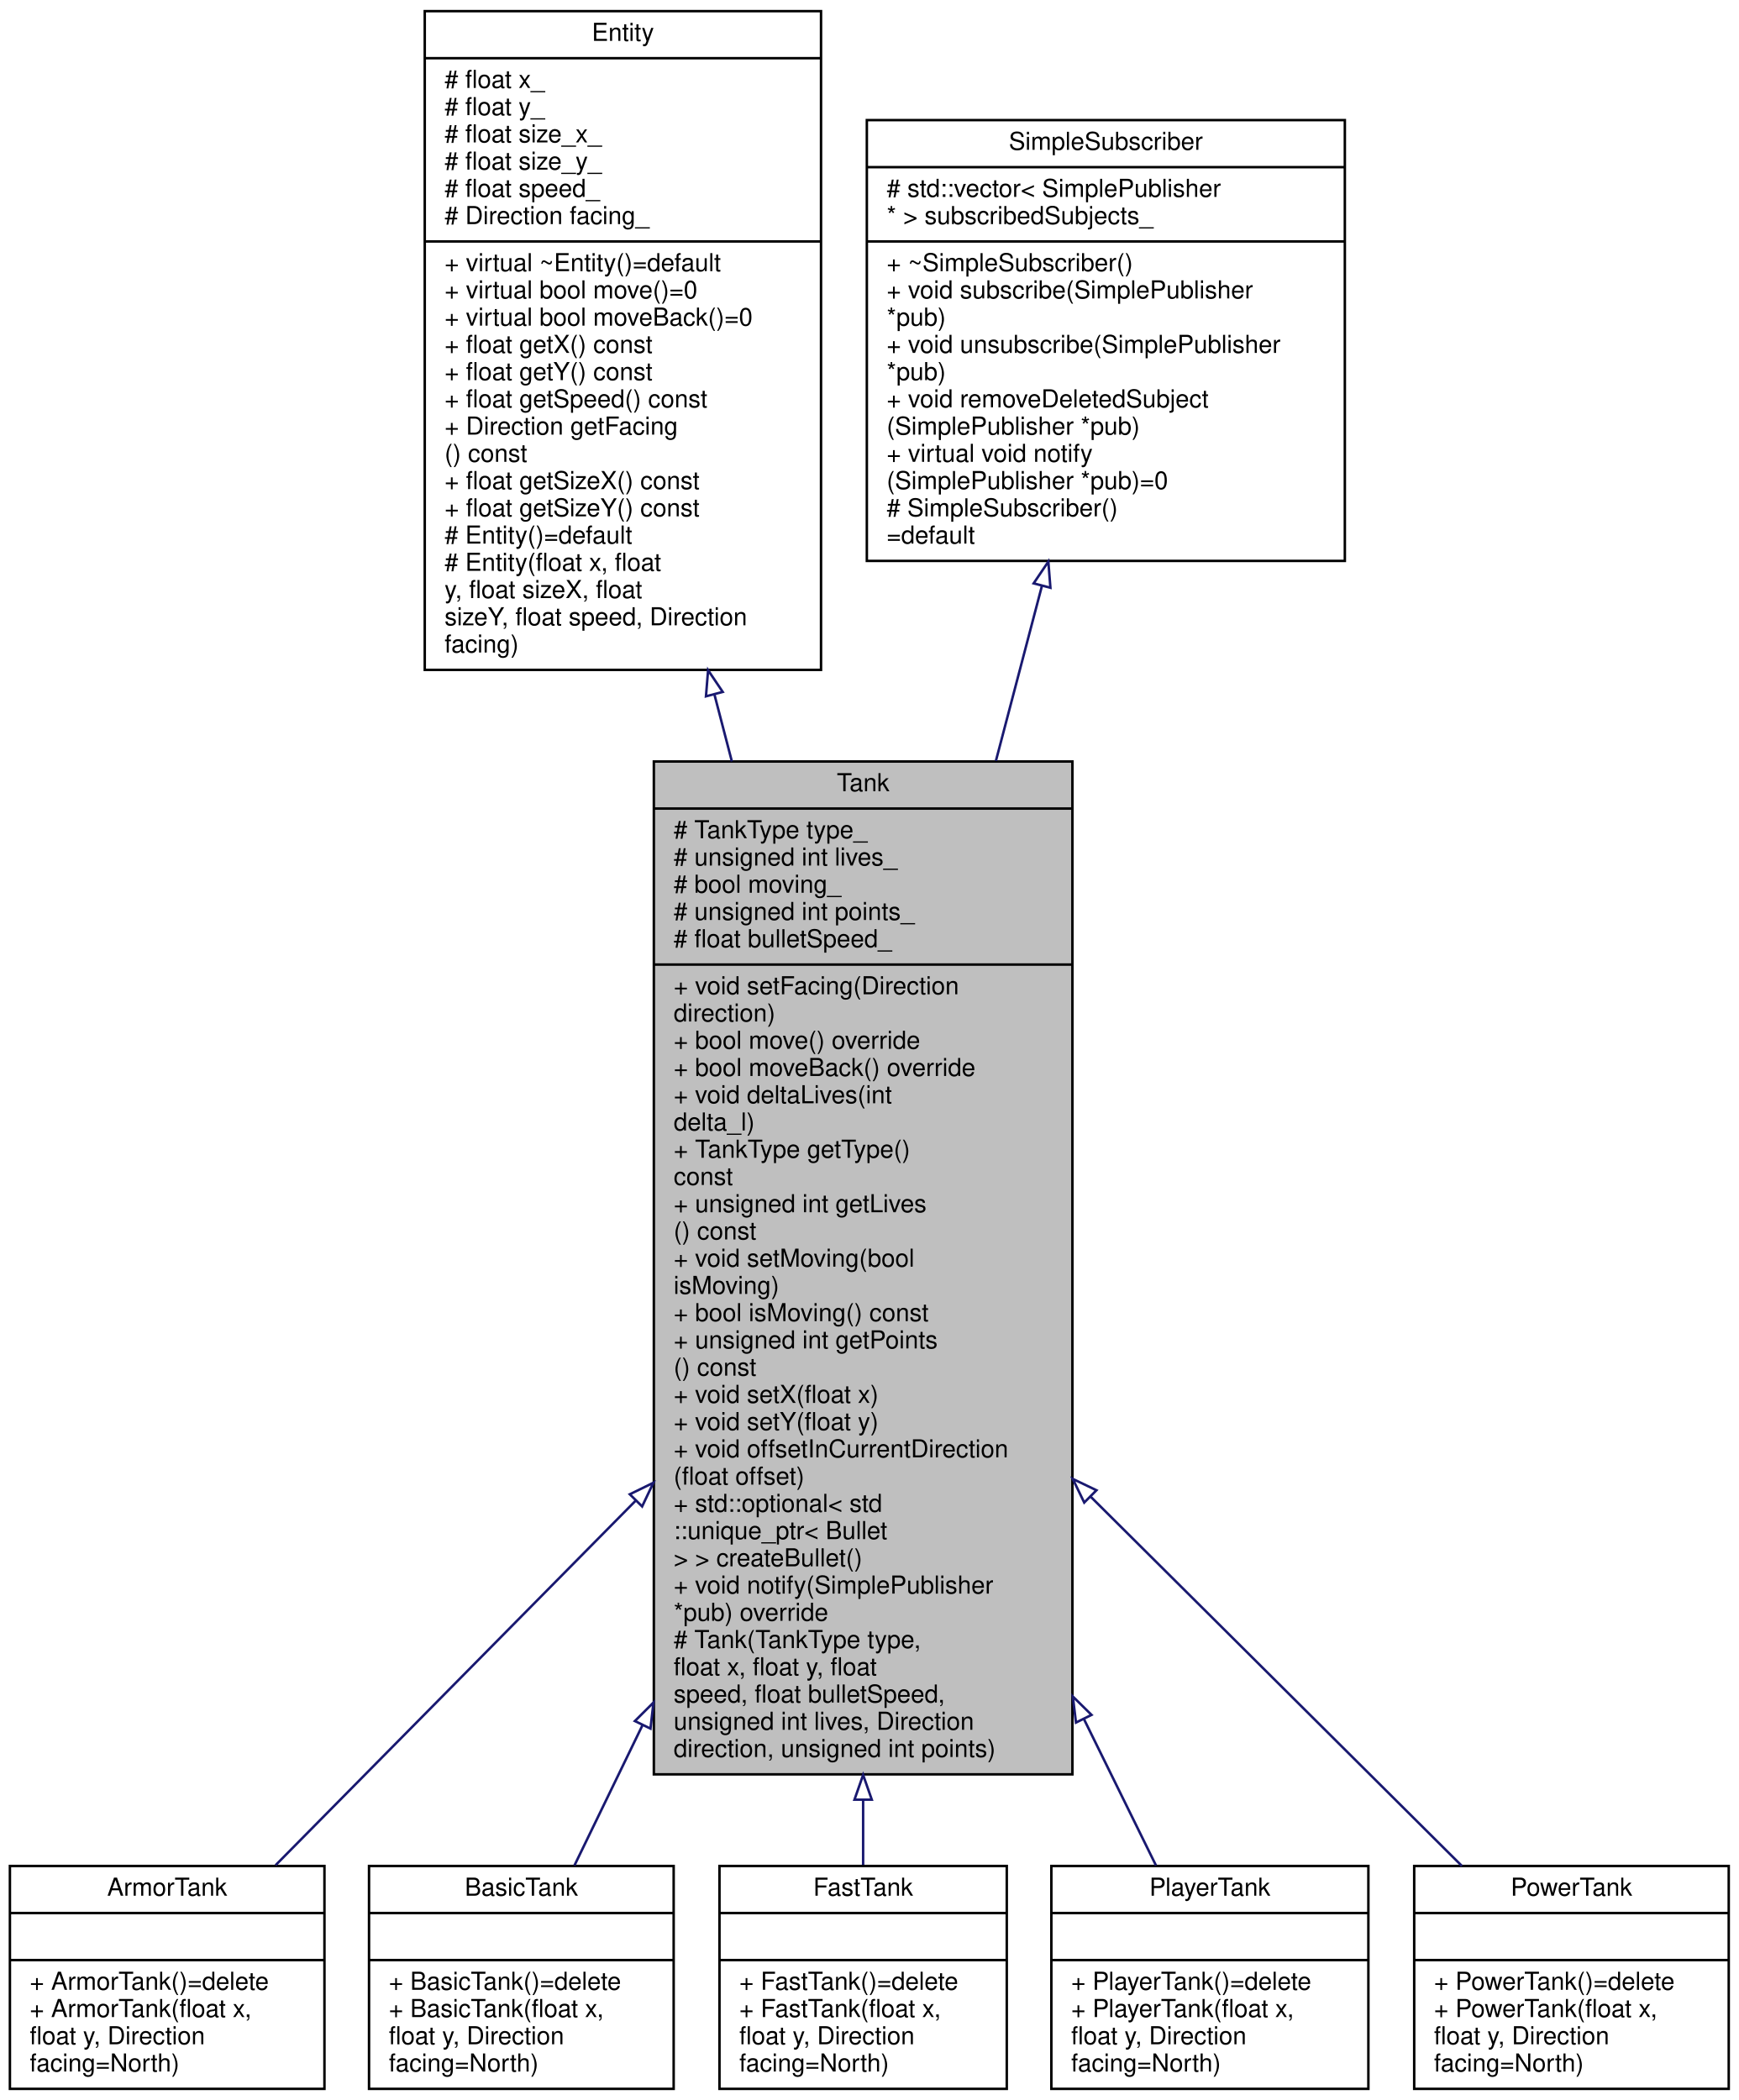
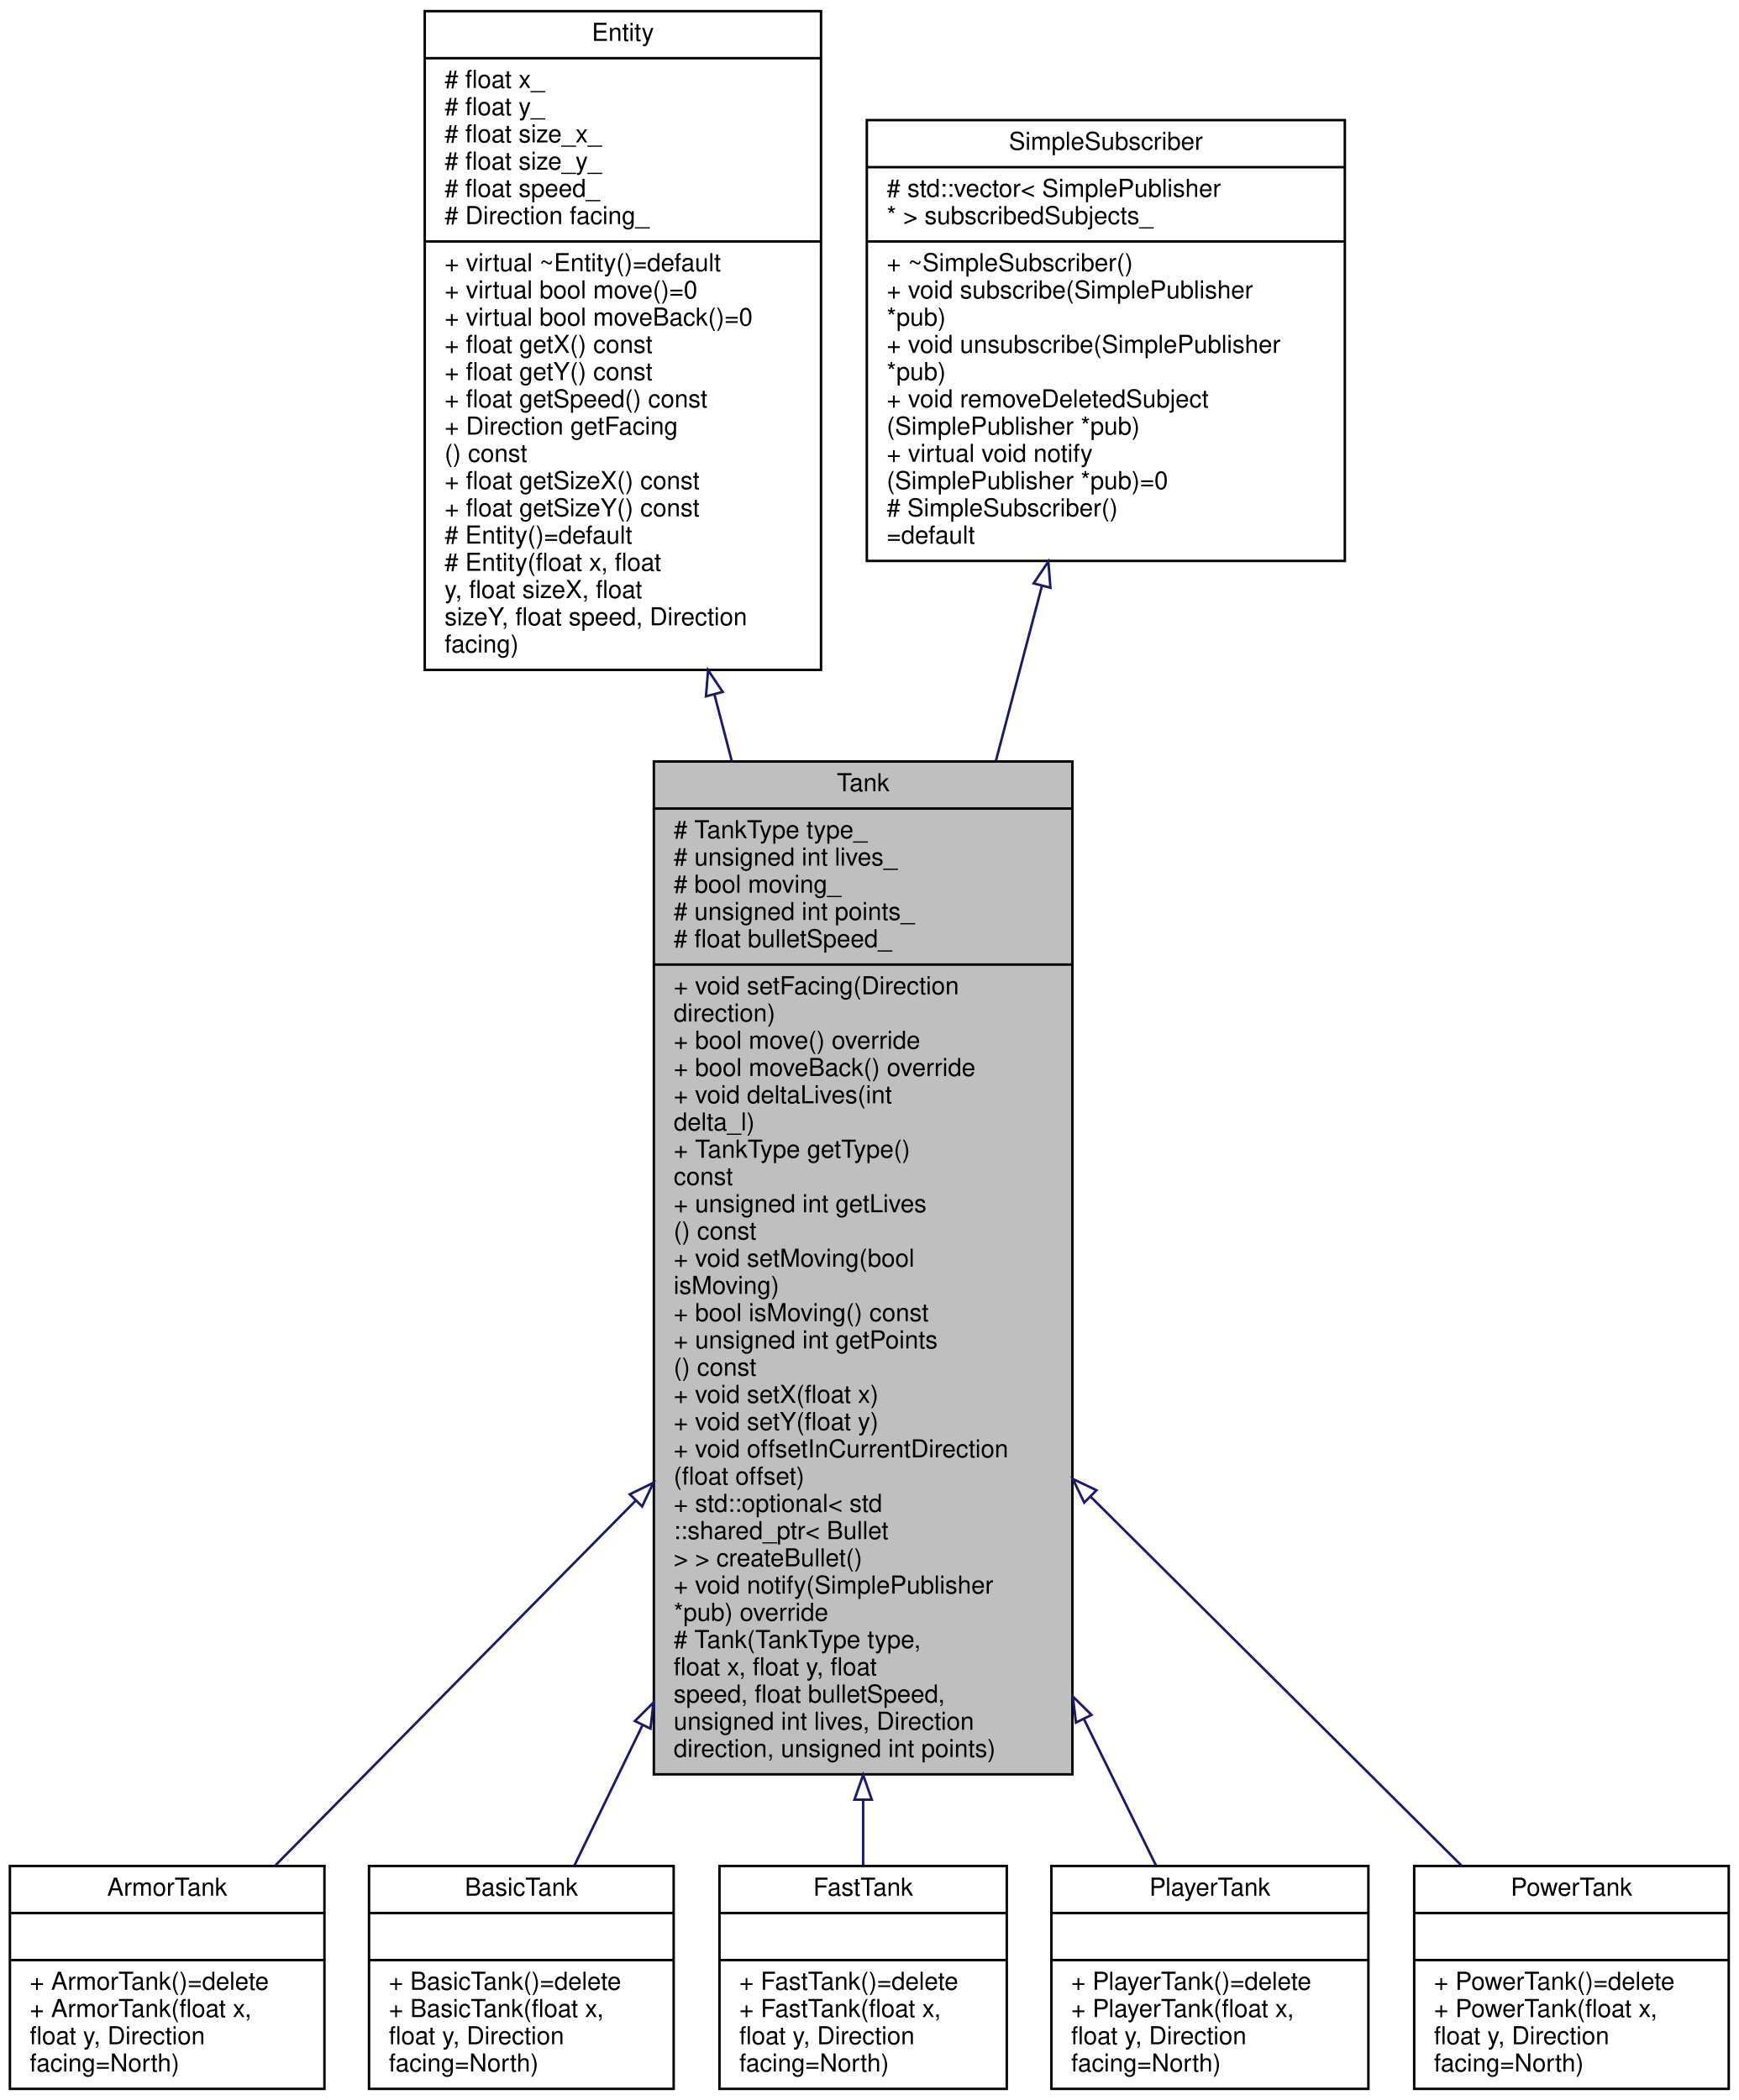
<svg xmlns="http://www.w3.org/2000/svg" xmlns:xlink="http://www.w3.org/1999/xlink" width="702pt" height="848pt" viewBox="0.00 0.00 702.00 848.00">
  <g id="graph0" class="graph" transform="scale(1 1) rotate(0) translate(4 844)">
    <g id="node1" class="node">
      <g id="a_node1">
        <a xlink:title="Base class for tank representation.">
          <polygon fill="#bfbfbf" stroke="black" points="260,-127.5 260,-536.5 429,-536.5 429,-127.5 260,-127.5" />
          <text text-anchor="middle" x="344.5" y="-524.5" font-family="Helvetica,sans-Serif" font-size="10.00">Tank</text>
          <polyline fill="none" stroke="black" points="260,-517.5 429,-517.5 " />
          <text text-anchor="start" x="268" y="-505.5" font-family="Helvetica,sans-Serif" font-size="10.00"># TankType type_</text>
          <text text-anchor="start" x="268" y="-494.5" font-family="Helvetica,sans-Serif" font-size="10.00"># unsigned int lives_</text>
          <text text-anchor="start" x="268" y="-483.5" font-family="Helvetica,sans-Serif" font-size="10.00"># bool moving_</text>
          <text text-anchor="start" x="268" y="-472.5" font-family="Helvetica,sans-Serif" font-size="10.00"># unsigned int points_</text>
          <text text-anchor="start" x="268" y="-461.5" font-family="Helvetica,sans-Serif" font-size="10.00"># float bulletSpeed_</text>
          <polyline fill="none" stroke="black" points="260,-454.5 429,-454.5 " />
          <text text-anchor="start" x="268" y="-442.5" font-family="Helvetica,sans-Serif" font-size="10.00">+ void setFacing(Direction</text>
          <text text-anchor="start" x="268" y="-431.5" font-family="Helvetica,sans-Serif" font-size="10.00"> direction)</text>
          <text text-anchor="start" x="268" y="-420.5" font-family="Helvetica,sans-Serif" font-size="10.00">+ bool move() override</text>
          <text text-anchor="start" x="268" y="-409.5" font-family="Helvetica,sans-Serif" font-size="10.00">+ bool moveBack() override</text>
          <text text-anchor="start" x="268" y="-398.5" font-family="Helvetica,sans-Serif" font-size="10.00">+ void deltaLives(int</text>
          <text text-anchor="start" x="268" y="-387.5" font-family="Helvetica,sans-Serif" font-size="10.00"> delta_l)</text>
          <text text-anchor="start" x="268" y="-376.5" font-family="Helvetica,sans-Serif" font-size="10.00">+ TankType getType()</text>
          <text text-anchor="start" x="268" y="-365.5" font-family="Helvetica,sans-Serif" font-size="10.00"> const</text>
          <text text-anchor="start" x="268" y="-354.5" font-family="Helvetica,sans-Serif" font-size="10.00">+ unsigned int getLives</text>
          <text text-anchor="start" x="268" y="-343.5" font-family="Helvetica,sans-Serif" font-size="10.00">() const</text>
          <text text-anchor="start" x="268" y="-332.5" font-family="Helvetica,sans-Serif" font-size="10.00">+ void setMoving(bool</text>
          <text text-anchor="start" x="268" y="-321.5" font-family="Helvetica,sans-Serif" font-size="10.00"> isMoving)</text>
          <text text-anchor="start" x="268" y="-310.5" font-family="Helvetica,sans-Serif" font-size="10.00">+ bool isMoving() const</text>
          <text text-anchor="start" x="268" y="-299.5" font-family="Helvetica,sans-Serif" font-size="10.00">+ unsigned int getPoints</text>
          <text text-anchor="start" x="268" y="-288.5" font-family="Helvetica,sans-Serif" font-size="10.00">() const</text>
          <text text-anchor="start" x="268" y="-277.5" font-family="Helvetica,sans-Serif" font-size="10.00">+ void setX(float x)</text>
          <text text-anchor="start" x="268" y="-266.5" font-family="Helvetica,sans-Serif" font-size="10.00">+ void setY(float y)</text>
          <text text-anchor="start" x="268" y="-255.5" font-family="Helvetica,sans-Serif" font-size="10.00">+ void offsetInCurrentDirection</text>
          <text text-anchor="start" x="268" y="-244.5" font-family="Helvetica,sans-Serif" font-size="10.00">(float offset)</text>
          <text text-anchor="start" x="268" y="-233.5" font-family="Helvetica,sans-Serif" font-size="10.00">+ std::optional&lt; std</text>
-           <text text-anchor="start" x="268" y="-222.5" font-family="Helvetica,sans-Serif" font-size="10.00">::unique_ptr&lt; Bullet</text>
+           <text text-anchor="start" x="268" y="-222.5" font-family="Helvetica,sans-Serif" font-size="10.00">::shared_ptr&lt; Bullet</text>
          <text text-anchor="start" x="268" y="-211.5" font-family="Helvetica,sans-Serif" font-size="10.00"> &gt; &gt; createBullet()</text>
          <text text-anchor="start" x="268" y="-200.5" font-family="Helvetica,sans-Serif" font-size="10.00">+ void notify(SimplePublisher</text>
          <text text-anchor="start" x="268" y="-189.5" font-family="Helvetica,sans-Serif" font-size="10.00"> *pub) override</text>
          <text text-anchor="start" x="268" y="-178.5" font-family="Helvetica,sans-Serif" font-size="10.00"># Tank(TankType type,</text>
          <text text-anchor="start" x="268" y="-167.5" font-family="Helvetica,sans-Serif" font-size="10.00"> float x, float y, float</text>
          <text text-anchor="start" x="268" y="-156.5" font-family="Helvetica,sans-Serif" font-size="10.00"> speed, float bulletSpeed,</text>
          <text text-anchor="start" x="268" y="-145.5" font-family="Helvetica,sans-Serif" font-size="10.00"> unsigned int lives, Direction</text>
          <text text-anchor="start" x="268" y="-134.5" font-family="Helvetica,sans-Serif" font-size="10.00"> direction, unsigned int points)</text>
        </a>
      </g>
    </g>
    <g id="node4" class="node">
      <g id="a_node4">
        <a xlink:href="class_armor_tank.html" target="_top" xlink:title=" ">
          <polygon fill="none" stroke="black" points="0,-0.5 0,-90.5 127,-90.5 127,-0.5 0,-0.5" />
          <text text-anchor="middle" x="63.5" y="-78.5" font-family="Helvetica,sans-Serif" font-size="10.00">ArmorTank</text>
          <polyline fill="none" stroke="black" points="0,-71.5 127,-71.5 " />
          <text text-anchor="middle" x="63.5" y="-59.5" font-family="Helvetica,sans-Serif" font-size="10.00"> </text>
          <polyline fill="none" stroke="black" points="0,-52.5 127,-52.5 " />
          <text text-anchor="start" x="8" y="-40.5" font-family="Helvetica,sans-Serif" font-size="10.00">+ ArmorTank()=delete</text>
          <text text-anchor="start" x="8" y="-29.5" font-family="Helvetica,sans-Serif" font-size="10.00">+ ArmorTank(float x,</text>
          <text text-anchor="start" x="8" y="-18.5" font-family="Helvetica,sans-Serif" font-size="10.00"> float y, Direction</text>
          <text text-anchor="start" x="8" y="-7.5" font-family="Helvetica,sans-Serif" font-size="10.00"> facing=North)</text>
        </a>
      </g>
    </g>
    <g id="edge3" class="edge">
      <path fill="none" stroke="midnightblue" d="M252.67,-238.03C203.82,-188.57 146.01,-130.04 107.27,-90.82" />
      <polygon fill="none" stroke="midnightblue" points="250.29,-240.6 259.81,-245.25 255.27,-235.68 250.29,-240.6" />
    </g>
    <g id="node5" class="node">
      <g id="a_node5">
        <a xlink:href="class_basic_tank.html" target="_top" xlink:title=" ">
          <polygon fill="none" stroke="black" points="145,-0.5 145,-90.5 268,-90.5 268,-0.5 145,-0.5" />
          <text text-anchor="middle" x="206.5" y="-78.5" font-family="Helvetica,sans-Serif" font-size="10.00">BasicTank</text>
          <polyline fill="none" stroke="black" points="145,-71.5 268,-71.5 " />
          <text text-anchor="middle" x="206.5" y="-59.5" font-family="Helvetica,sans-Serif" font-size="10.00"> </text>
          <polyline fill="none" stroke="black" points="145,-52.5 268,-52.5 " />
          <text text-anchor="start" x="153" y="-40.5" font-family="Helvetica,sans-Serif" font-size="10.00">+ BasicTank()=delete</text>
          <text text-anchor="start" x="153" y="-29.5" font-family="Helvetica,sans-Serif" font-size="10.00">+ BasicTank(float x,</text>
          <text text-anchor="start" x="153" y="-18.5" font-family="Helvetica,sans-Serif" font-size="10.00"> float y, Direction</text>
          <text text-anchor="start" x="153" y="-7.5" font-family="Helvetica,sans-Serif" font-size="10.00"> facing=North)</text>
        </a>
      </g>
    </g>
    <g id="edge4" class="edge">
      <path fill="none" stroke="midnightblue" d="M255.47,-147.46C245.33,-126.56 235.82,-106.95 227.93,-90.69" />
      <polygon fill="none" stroke="midnightblue" points="252.34,-149.03 259.85,-156.5 258.64,-145.97 252.34,-149.03" />
    </g>
    <g id="node6" class="node">
      <g id="a_node6">
        <a xlink:href="class_fast_tank.html" target="_top" xlink:title=" ">
          <polygon fill="none" stroke="black" points="286.5,-0.5 286.5,-90.5 402.5,-90.5 402.5,-0.5 286.5,-0.5" />
          <text text-anchor="middle" x="344.5" y="-78.5" font-family="Helvetica,sans-Serif" font-size="10.00">FastTank</text>
          <polyline fill="none" stroke="black" points="286.5,-71.5 402.5,-71.5 " />
          <text text-anchor="middle" x="344.5" y="-59.5" font-family="Helvetica,sans-Serif" font-size="10.00"> </text>
          <polyline fill="none" stroke="black" points="286.5,-52.5 402.5,-52.5 " />
          <text text-anchor="start" x="294.5" y="-40.5" font-family="Helvetica,sans-Serif" font-size="10.00">+ FastTank()=delete</text>
          <text text-anchor="start" x="294.5" y="-29.5" font-family="Helvetica,sans-Serif" font-size="10.00">+ FastTank(float x,</text>
          <text text-anchor="start" x="294.5" y="-18.5" font-family="Helvetica,sans-Serif" font-size="10.00"> float y, Direction</text>
          <text text-anchor="start" x="294.5" y="-7.5" font-family="Helvetica,sans-Serif" font-size="10.00"> facing=North)</text>
        </a>
      </g>
    </g>
    <g id="edge5" class="edge">
      <path fill="none" stroke="midnightblue" d="M344.5,-117.25C344.5,-107.83 344.5,-98.98 344.5,-90.93" />
      <polygon fill="none" stroke="midnightblue" points="341,-117.27 344.5,-127.27 348,-117.27 341,-117.27" />
    </g>
    <g id="node7" class="node">
      <g id="a_node7">
        <a xlink:href="class_player_tank.html" target="_top" xlink:title=" ">
          <polygon fill="none" stroke="black" points="420.5,-0.5 420.5,-90.5 548.5,-90.5 548.5,-0.5 420.5,-0.5" />
          <text text-anchor="middle" x="484.5" y="-78.5" font-family="Helvetica,sans-Serif" font-size="10.00">PlayerTank</text>
          <polyline fill="none" stroke="black" points="420.5,-71.5 548.5,-71.5 " />
          <text text-anchor="middle" x="484.5" y="-59.5" font-family="Helvetica,sans-Serif" font-size="10.00"> </text>
          <polyline fill="none" stroke="black" points="420.5,-52.5 548.5,-52.5 " />
          <text text-anchor="start" x="428.5" y="-40.5" font-family="Helvetica,sans-Serif" font-size="10.00">+ PlayerTank()=delete</text>
          <text text-anchor="start" x="428.5" y="-29.5" font-family="Helvetica,sans-Serif" font-size="10.00">+ PlayerTank(float x,</text>
          <text text-anchor="start" x="428.5" y="-18.5" font-family="Helvetica,sans-Serif" font-size="10.00"> float y, Direction</text>
          <text text-anchor="start" x="428.5" y="-7.5" font-family="Helvetica,sans-Serif" font-size="10.00"> facing=North)</text>
        </a>
      </g>
    </g>
    <g id="edge6" class="edge">
      <path fill="none" stroke="midnightblue" d="M433.63,-149.87C444.36,-128.07 454.43,-107.6 462.74,-90.71" />
      <polygon fill="none" stroke="midnightblue" points="430.44,-148.42 429.17,-158.94 436.72,-151.51 430.44,-148.42" />
    </g>
    <g id="node8" class="node">
      <g id="a_node8">
        <a xlink:href="class_power_tank.html" target="_top" xlink:title=" ">
          <polygon fill="none" stroke="black" points="567,-0.5 567,-90.5 694,-90.5 694,-0.5 567,-0.5" />
          <text text-anchor="middle" x="630.5" y="-78.5" font-family="Helvetica,sans-Serif" font-size="10.00">PowerTank</text>
          <polyline fill="none" stroke="black" points="567,-71.5 694,-71.5 " />
          <text text-anchor="middle" x="630.5" y="-59.5" font-family="Helvetica,sans-Serif" font-size="10.00"> </text>
          <polyline fill="none" stroke="black" points="567,-52.5 694,-52.5 " />
          <text text-anchor="start" x="575" y="-40.5" font-family="Helvetica,sans-Serif" font-size="10.00">+ PowerTank()=delete</text>
          <text text-anchor="start" x="575" y="-29.5" font-family="Helvetica,sans-Serif" font-size="10.00">+ PowerTank(float x,</text>
          <text text-anchor="start" x="575" y="-18.5" font-family="Helvetica,sans-Serif" font-size="10.00"> float y, Direction</text>
          <text text-anchor="start" x="575" y="-7.5" font-family="Helvetica,sans-Serif" font-size="10.00"> facing=North)</text>
        </a>
      </g>
    </g>
    <g id="edge7" class="edge">
      <path fill="none" stroke="midnightblue" d="M436.48,-239.51C486.63,-189.61 546.43,-130.13 586.26,-90.51" />
      <polygon fill="none" stroke="midnightblue" points="433.77,-237.26 429.15,-246.8 438.71,-242.22 433.77,-237.26" />
    </g>
    <g id="node2" class="node">
      <g id="a_node2">
        <a xlink:href="class_entity.html" target="_top" xlink:title=" ">
          <polygon fill="none" stroke="black" points="167.5,-573.5 167.5,-839.5 327.5,-839.5 327.5,-573.5 167.5,-573.5" />
          <text text-anchor="middle" x="247.5" y="-827.5" font-family="Helvetica,sans-Serif" font-size="10.00">Entity</text>
          <polyline fill="none" stroke="black" points="167.5,-820.5 327.5,-820.5 " />
          <text text-anchor="start" x="175.5" y="-808.5" font-family="Helvetica,sans-Serif" font-size="10.00"># float x_</text>
          <text text-anchor="start" x="175.5" y="-797.5" font-family="Helvetica,sans-Serif" font-size="10.00"># float y_</text>
          <text text-anchor="start" x="175.5" y="-786.5" font-family="Helvetica,sans-Serif" font-size="10.00"># float size_x_</text>
          <text text-anchor="start" x="175.5" y="-775.5" font-family="Helvetica,sans-Serif" font-size="10.00"># float size_y_</text>
          <text text-anchor="start" x="175.5" y="-764.5" font-family="Helvetica,sans-Serif" font-size="10.00"># float speed_</text>
          <text text-anchor="start" x="175.5" y="-753.5" font-family="Helvetica,sans-Serif" font-size="10.00"># Direction facing_</text>
          <polyline fill="none" stroke="black" points="167.5,-746.5 327.5,-746.5 " />
          <text text-anchor="start" x="175.5" y="-734.5" font-family="Helvetica,sans-Serif" font-size="10.00">+ virtual ~Entity()=default</text>
          <text text-anchor="start" x="175.5" y="-723.5" font-family="Helvetica,sans-Serif" font-size="10.00">+ virtual bool move()=0</text>
          <text text-anchor="start" x="175.5" y="-712.5" font-family="Helvetica,sans-Serif" font-size="10.00">+ virtual bool moveBack()=0</text>
          <text text-anchor="start" x="175.5" y="-701.5" font-family="Helvetica,sans-Serif" font-size="10.00">+ float getX() const</text>
          <text text-anchor="start" x="175.5" y="-690.5" font-family="Helvetica,sans-Serif" font-size="10.00">+ float getY() const</text>
          <text text-anchor="start" x="175.5" y="-679.5" font-family="Helvetica,sans-Serif" font-size="10.00">+ float getSpeed() const</text>
          <text text-anchor="start" x="175.5" y="-668.5" font-family="Helvetica,sans-Serif" font-size="10.00">+ Direction getFacing</text>
          <text text-anchor="start" x="175.5" y="-657.5" font-family="Helvetica,sans-Serif" font-size="10.00">() const</text>
          <text text-anchor="start" x="175.5" y="-646.5" font-family="Helvetica,sans-Serif" font-size="10.00">+ float getSizeX() const</text>
          <text text-anchor="start" x="175.5" y="-635.5" font-family="Helvetica,sans-Serif" font-size="10.00">+ float getSizeY() const</text>
          <text text-anchor="start" x="175.5" y="-624.5" font-family="Helvetica,sans-Serif" font-size="10.00"># Entity()=default</text>
          <text text-anchor="start" x="175.5" y="-613.5" font-family="Helvetica,sans-Serif" font-size="10.00"># Entity(float x, float</text>
          <text text-anchor="start" x="175.5" y="-602.5" font-family="Helvetica,sans-Serif" font-size="10.00"> y, float sizeX, float</text>
          <text text-anchor="start" x="175.5" y="-591.5" font-family="Helvetica,sans-Serif" font-size="10.00"> sizeY, float speed, Direction</text>
          <text text-anchor="start" x="175.5" y="-580.5" font-family="Helvetica,sans-Serif" font-size="10.00"> facing)</text>
        </a>
      </g>
    </g>
    <g id="edge1" class="edge">
      <path fill="none" stroke="midnightblue" d="M284.49,-563.45C286.8,-554.59 289.14,-545.59 291.5,-536.53" />
      <polygon fill="none" stroke="midnightblue" points="281.04,-562.82 281.9,-573.38 287.81,-564.59 281.04,-562.82" />
    </g>
    <g id="node3" class="node">
      <g id="a_node3">
        <a xlink:href="class_simple_subscriber.html" target="_top" xlink:title=" ">
          <polygon fill="none" stroke="black" points="346,-617.5 346,-795.5 539,-795.5 539,-617.5 346,-617.5" />
          <text text-anchor="middle" x="442.5" y="-783.5" font-family="Helvetica,sans-Serif" font-size="10.00">SimpleSubscriber</text>
          <polyline fill="none" stroke="black" points="346,-776.5 539,-776.5 " />
          <text text-anchor="start" x="354" y="-764.5" font-family="Helvetica,sans-Serif" font-size="10.00"># std::vector&lt; SimplePublisher</text>
          <text text-anchor="start" x="354" y="-753.5" font-family="Helvetica,sans-Serif" font-size="10.00"> * &gt; subscribedSubjects_</text>
          <polyline fill="none" stroke="black" points="346,-746.5 539,-746.5 " />
          <text text-anchor="start" x="354" y="-734.5" font-family="Helvetica,sans-Serif" font-size="10.00">+ ~SimpleSubscriber()</text>
          <text text-anchor="start" x="354" y="-723.5" font-family="Helvetica,sans-Serif" font-size="10.00">+ void subscribe(SimplePublisher</text>
          <text text-anchor="start" x="354" y="-712.5" font-family="Helvetica,sans-Serif" font-size="10.00"> *pub)</text>
          <text text-anchor="start" x="354" y="-701.5" font-family="Helvetica,sans-Serif" font-size="10.00">+ void unsubscribe(SimplePublisher</text>
          <text text-anchor="start" x="354" y="-690.5" font-family="Helvetica,sans-Serif" font-size="10.00"> *pub)</text>
          <text text-anchor="start" x="354" y="-679.5" font-family="Helvetica,sans-Serif" font-size="10.00">+ void removeDeletedSubject</text>
          <text text-anchor="start" x="354" y="-668.5" font-family="Helvetica,sans-Serif" font-size="10.00">(SimplePublisher *pub)</text>
          <text text-anchor="start" x="354" y="-657.5" font-family="Helvetica,sans-Serif" font-size="10.00">+ virtual void notify</text>
          <text text-anchor="start" x="354" y="-646.5" font-family="Helvetica,sans-Serif" font-size="10.00">(SimplePublisher *pub)=0</text>
          <text text-anchor="start" x="354" y="-635.5" font-family="Helvetica,sans-Serif" font-size="10.00"># SimpleSubscriber()</text>
          <text text-anchor="start" x="354" y="-624.5" font-family="Helvetica,sans-Serif" font-size="10.00">=default</text>
        </a>
      </g>
    </g>
    <g id="edge2" class="edge">
      <path fill="none" stroke="midnightblue" d="M416.66,-607.29C410.88,-585.33 404.55,-561.25 398.11,-536.76" />
      <polygon fill="none" stroke="midnightblue" points="413.35,-608.44 419.28,-617.22 420.12,-606.66 413.35,-608.44" />
    </g>
  </g>
</svg>
